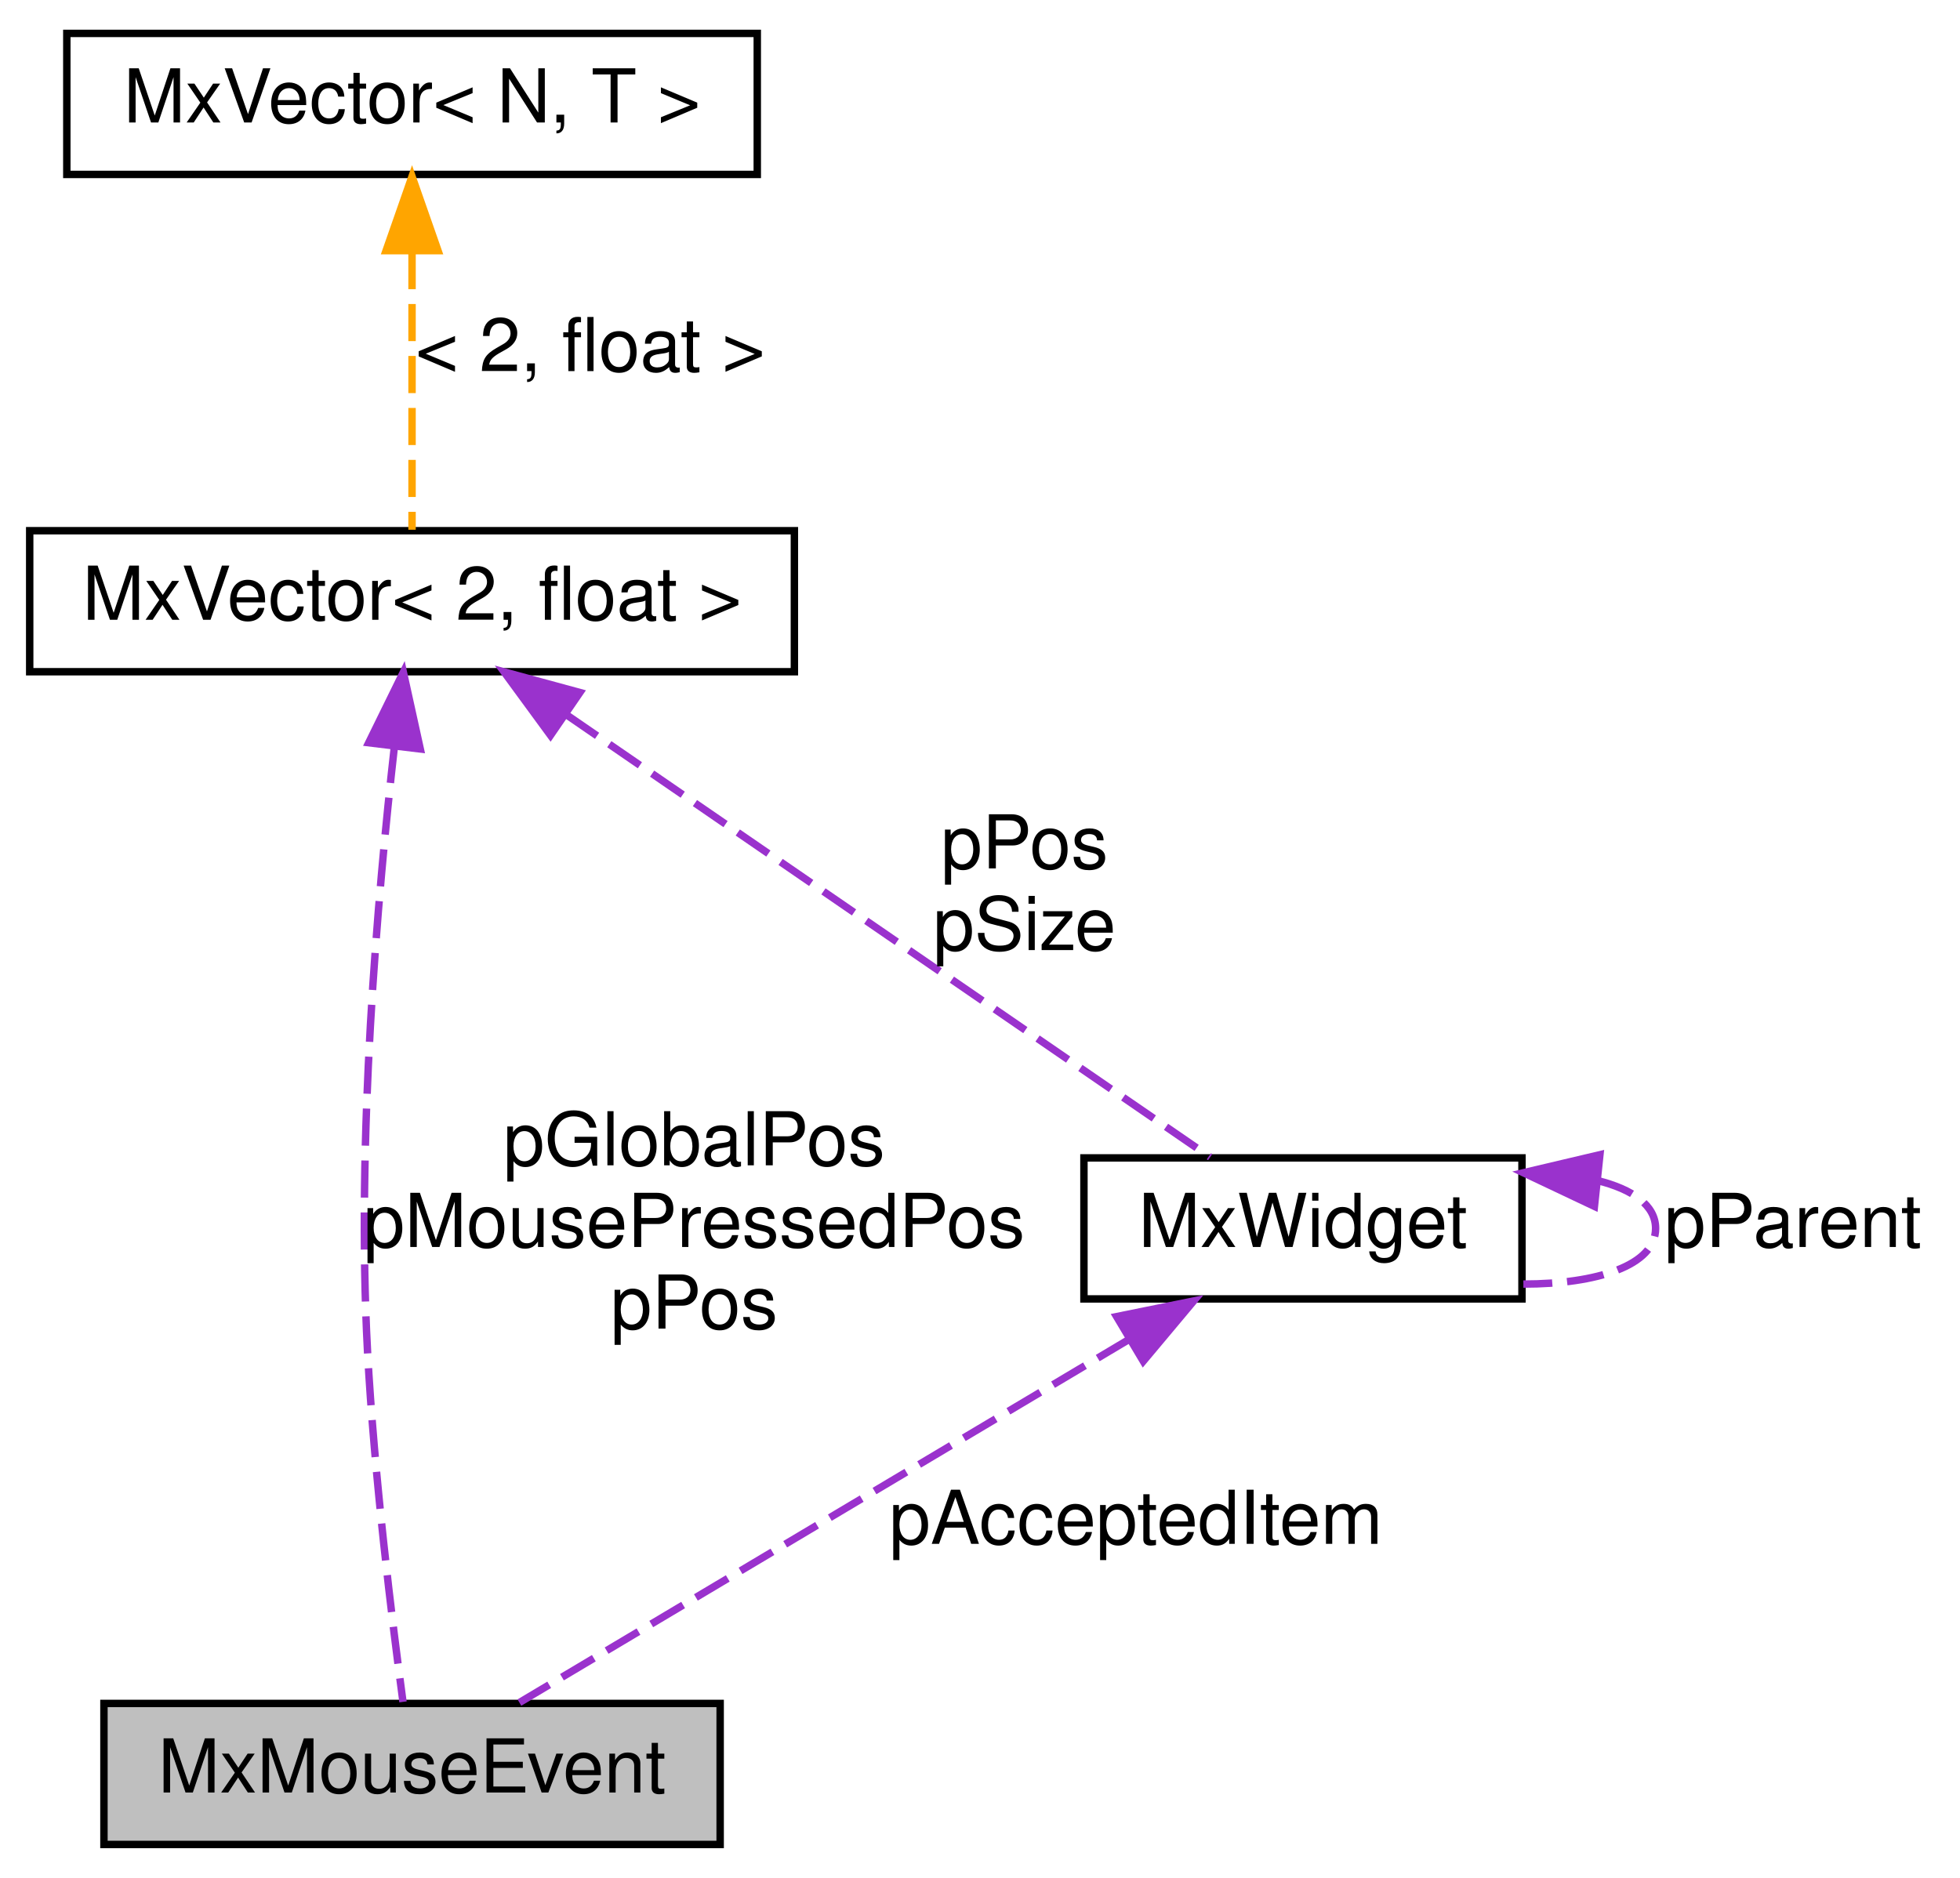
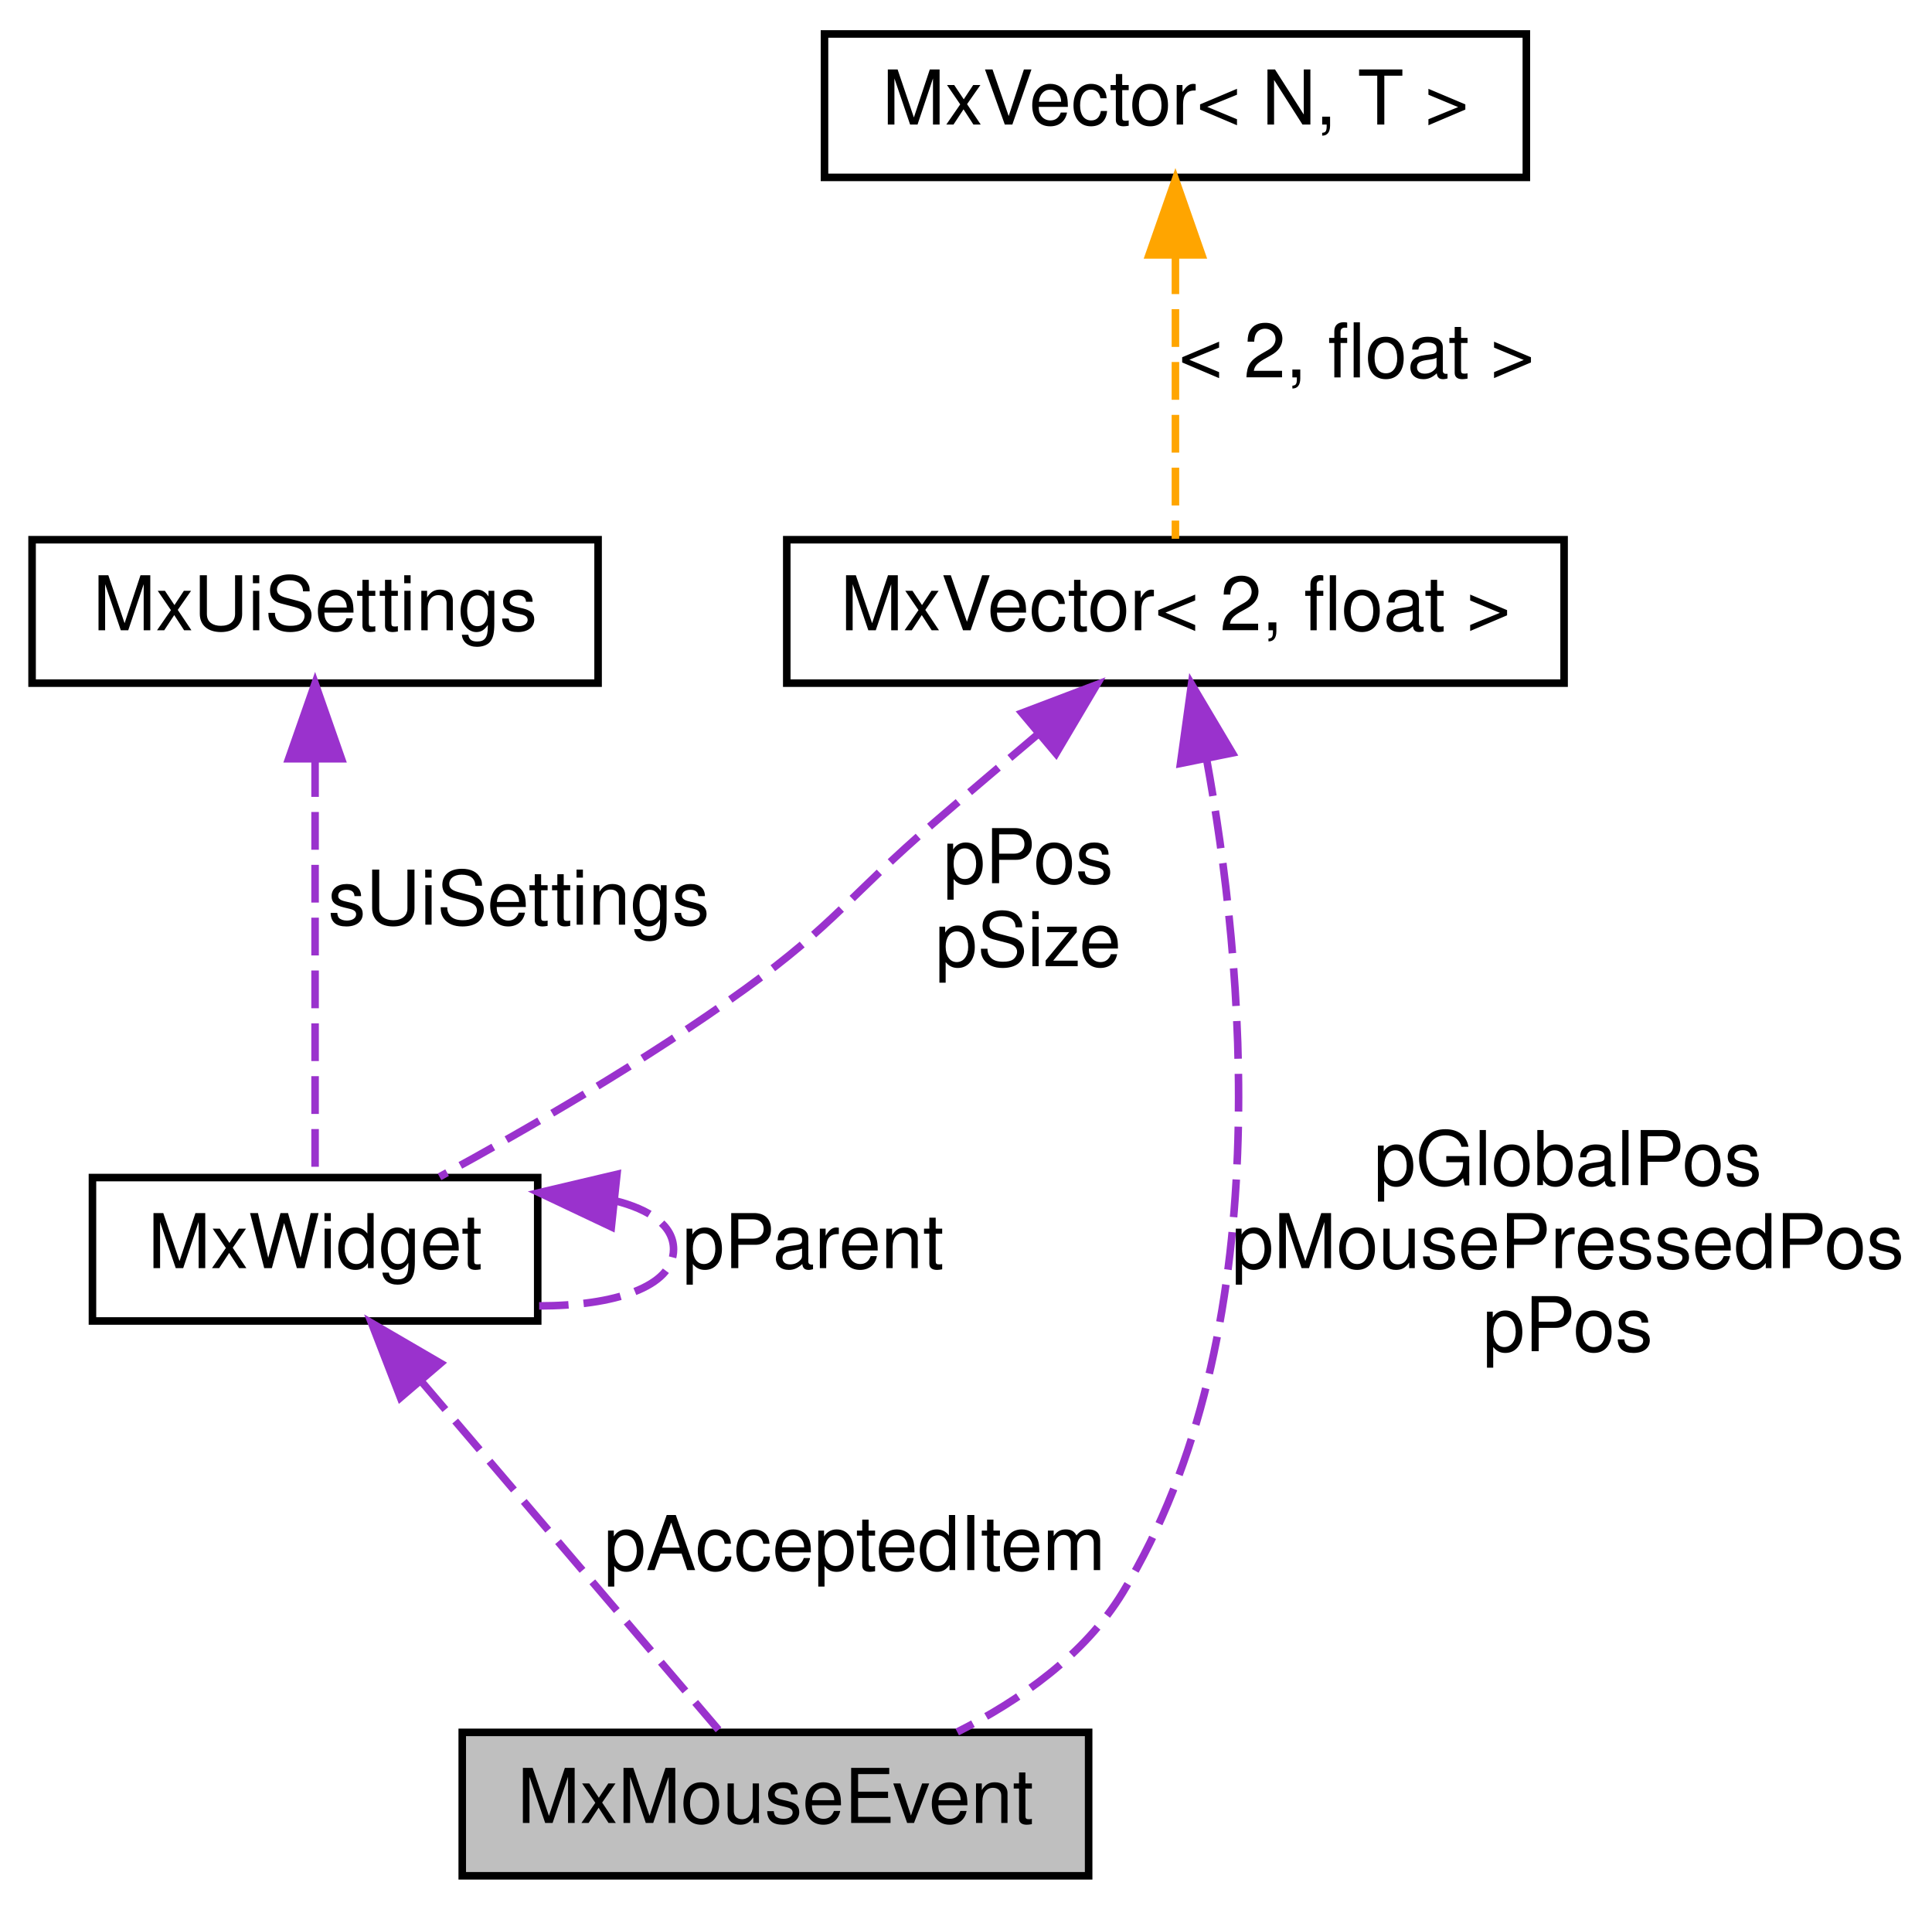
- <svg xmlns="http://www.w3.org/2000/svg" xmlns:xlink="http://www.w3.org/1999/xlink" width="264pt" height="253pt" viewBox="0.00 0.00 264.00 253.00">
+ <svg xmlns="http://www.w3.org/2000/svg" xmlns:xlink="http://www.w3.org/1999/xlink" width="256pt" height="253pt" viewBox="0.00 0.00 255.50 253.00">
  <g id="graph0" class="graph" transform="scale(1 1) rotate(0) translate(4 249)">
    <g id="node1" class="node">
      <g id="a_node1">
        <a xlink:title=" ">
-           <polygon fill="#bfbfbf" stroke="black" points="10,-0.5 10,-19.5 93,-19.5 93,-0.5 10,-0.5" />
-           <text text-anchor="middle" x="51.5" y="-7.5" font-family="Helvetica,sans-Serif" font-size="10.00">MxMouseEvent</text>
+           <polygon fill="#bfbfbf" stroke="black" points="57,-0.5 57,-19.5 140,-19.5 140,-0.5 57,-0.5" />
+           <text text-anchor="middle" x="98.5" y="-7.5" font-family="Helvetica,sans-Serif" font-size="10.00">MxMouseEvent</text>
        </a>
      </g>
    </g>
    <g id="node2" class="node">
      <g id="a_node2">
        <a xlink:href="class_mx_vector.html" target="_top" xlink:title=" ">
-           <polygon fill="none" stroke="black" points="0,-158.5 0,-177.5 103,-177.5 103,-158.5 0,-158.5" />
-           <text text-anchor="middle" x="51.5" y="-165.5" font-family="Helvetica,sans-Serif" font-size="10.00">MxVector&lt; 2, float &gt;</text>
+           <polygon fill="none" stroke="black" points="100,-158.5 100,-177.5 203,-177.5 203,-158.5 100,-158.5" />
+           <text text-anchor="middle" x="151.5" y="-165.5" font-family="Helvetica,sans-Serif" font-size="10.00">MxVector&lt; 2, float &gt;</text>
        </a>
      </g>
    </g>
    <g id="edge1" class="edge">
-       <path fill="none" stroke="#9a32cd" stroke-dasharray="5,2" d="M49.13,-148.49C46.86,-128.42 43.98,-95.44 45.5,-67 46.4,-50.21 48.8,-30.7 50.28,-19.71" />
-       <polygon fill="#9a32cd" stroke="#9a32cd" points="45.66,-148.93 50.33,-158.44 52.61,-148.09 45.66,-148.93" />
-       <text text-anchor="middle" x="89.5" y="-92" font-family="Helvetica,sans-Serif" font-size="10.00"> pGlobalPos</text>
-       <text text-anchor="middle" x="89.5" y="-81" font-family="Helvetica,sans-Serif" font-size="10.00">pMousePressedPos</text>
-       <text text-anchor="middle" x="89.5" y="-70" font-family="Helvetica,sans-Serif" font-size="10.00">pPos</text>
+       <path fill="none" stroke="#9a32cd" stroke-dasharray="5,2" d="M155.62,-148.48C160.47,-121.9 165.43,-72.36 144.5,-38 139.49,-29.78 130.96,-23.78 122.59,-19.55" />
+       <polygon fill="#9a32cd" stroke="#9a32cd" points="152.17,-147.86 153.63,-158.36 159.04,-149.25 152.17,-147.86" />
+       <text text-anchor="middle" x="203.5" y="-92" font-family="Helvetica,sans-Serif" font-size="10.00"> pGlobalPos</text>
+       <text text-anchor="middle" x="203.5" y="-81" font-family="Helvetica,sans-Serif" font-size="10.00">pMousePressedPos</text>
+       <text text-anchor="middle" x="203.5" y="-70" font-family="Helvetica,sans-Serif" font-size="10.00">pPos</text>
    </g>
    <g id="node4" class="node">
      <g id="a_node4">
        <a xlink:href="class_mx_widget.html" target="_top" xlink:title=" ">
-           <polygon fill="none" stroke="black" points="142,-74 142,-93 201,-93 201,-74 142,-74" />
-           <text text-anchor="middle" x="171.5" y="-81" font-family="Helvetica,sans-Serif" font-size="10.00">MxWidget</text>
+           <polygon fill="none" stroke="black" points="8,-74 8,-93 67,-93 67,-74 8,-74" />
+           <text text-anchor="middle" x="37.5" y="-81" font-family="Helvetica,sans-Serif" font-size="10.00">MxWidget</text>
+         </a>
+       </g>
+     </g>
+     <g id="edge5" class="edge">
+       <path fill="none" stroke="#9a32cd" stroke-dasharray="5,2" d="M133.38,-151.82C128.83,-147.98 123.97,-143.86 119.5,-140 108.29,-130.34 106.49,-126.68 94.5,-118 81.48,-108.58 65.66,-99.44 53.99,-93.1" />
+       <polygon fill="#9a32cd" stroke="#9a32cd" points="131.17,-154.54 141.08,-158.3 135.68,-149.18 131.17,-154.54" />
+       <text text-anchor="middle" x="132" y="-132" font-family="Helvetica,sans-Serif" font-size="10.00"> pPos</text>
+       <text text-anchor="middle" x="132" y="-121" font-family="Helvetica,sans-Serif" font-size="10.00">pSize</text>
+     </g>
+     <g id="node3" class="node">
+       <g id="a_node3">
+         <a xlink:href="class_mx_vector.html" target="_top" xlink:title=" ">
+           <polygon fill="none" stroke="black" points="105,-225.5 105,-244.5 198,-244.5 198,-225.5 105,-225.5" />
+           <text text-anchor="middle" x="151.5" y="-232.5" font-family="Helvetica,sans-Serif" font-size="10.00">MxVector&lt; N, T &gt;</text>
+         </a>
+       </g>
+     </g>
+     <g id="edge2" class="edge">
+       <path fill="none" stroke="orange" stroke-dasharray="5,2" d="M151.5,-215.04C151.5,-202.67 151.5,-187.12 151.5,-177.63" />
+       <polygon fill="orange" stroke="orange" points="148,-215.23 151.5,-225.23 155,-215.23 148,-215.23" />
+       <text text-anchor="middle" x="175.5" y="-199" font-family="Helvetica,sans-Serif" font-size="10.00"> &lt; 2, float &gt;</text>
+     </g>
+     <g id="edge3" class="edge">
+       <path fill="none" stroke="#9a32cd" stroke-dasharray="5,2" d="M51.52,-66.07C63.79,-51.69 81.14,-31.35 90.96,-19.84" />
+       <polygon fill="#9a32cd" stroke="#9a32cd" points="48.81,-63.85 44.98,-73.73 54.13,-68.4 48.81,-63.85" />
+       <text text-anchor="middle" x="109" y="-41" font-family="Helvetica,sans-Serif" font-size="10.00"> pAcceptedItem</text>
+     </g>
+     <g id="edge6" class="edge">
+       <path fill="none" stroke="#9a32cd" stroke-dasharray="5,2" d="M77.17,-89.95C81.91,-88.77 85,-86.62 85,-83.5 85,-78.5 77.08,-76 67.19,-76" />
+       <polygon fill="#9a32cd" stroke="#9a32cd" points="76.76,-86.47 67.19,-91 77.5,-93.43 76.76,-86.47" />
+       <text text-anchor="middle" x="103.5" y="-81" font-family="Helvetica,sans-Serif" font-size="10.00"> pParent</text>
+     </g>
+     <g id="node5" class="node">
+       <g id="a_node5">
+         <a xlink:href="class_mx_ui_settings.html" target="_top" xlink:title=" ">
+           <polygon fill="none" stroke="black" points="0,-158.5 0,-177.5 75,-177.5 75,-158.5 0,-158.5" />
+           <text text-anchor="middle" x="37.5" y="-165.5" font-family="Helvetica,sans-Serif" font-size="10.00">MxUiSettings</text>
        </a>
      </g>
    </g>
    <g id="edge4" class="edge">
-       <path fill="none" stroke="#9a32cd" stroke-dasharray="5,2" d="M72.3,-152.7C97.3,-135.51 138.44,-107.23 159,-93.1" />
-       <polygon fill="#9a32cd" stroke="#9a32cd" points="70.15,-149.93 63.89,-158.48 74.11,-155.7 70.15,-149.93" />
-       <text text-anchor="middle" x="134" y="-132" font-family="Helvetica,sans-Serif" font-size="10.00"> pPos</text>
-       <text text-anchor="middle" x="134" y="-121" font-family="Helvetica,sans-Serif" font-size="10.00">pSize</text>
-     </g>
-     <g id="node3" class="node">
-       <g id="a_node3">
-         <a xlink:href="class_mx_vector.html" target="_top" xlink:title=" ">
-           <polygon fill="none" stroke="black" points="5,-225.5 5,-244.5 98,-244.5 98,-225.5 5,-225.5" />
-           <text text-anchor="middle" x="51.5" y="-232.5" font-family="Helvetica,sans-Serif" font-size="10.00">MxVector&lt; N, T &gt;</text>
-         </a>
-       </g>
-     </g>
-     <g id="edge2" class="edge">
-       <path fill="none" stroke="orange" stroke-dasharray="5,2" d="M51.5,-215.04C51.5,-202.67 51.5,-187.12 51.5,-177.63" />
-       <polygon fill="orange" stroke="orange" points="48,-215.23 51.5,-225.23 55,-215.23 48,-215.23" />
-       <text text-anchor="middle" x="75.5" y="-199" font-family="Helvetica,sans-Serif" font-size="10.00"> &lt; 2, float &gt;</text>
-     </g>
-     <g id="edge3" class="edge">
-       <path fill="none" stroke="#9a32cd" stroke-dasharray="5,2" d="M148.15,-68.59C123.79,-54.07 86.35,-31.77 65.96,-19.62" />
-       <polygon fill="#9a32cd" stroke="#9a32cd" points="146.4,-71.62 156.79,-73.73 149.99,-65.61 146.4,-71.62" />
-       <text text-anchor="middle" x="149" y="-41" font-family="Helvetica,sans-Serif" font-size="10.00"> pAcceptedItem</text>
-     </g>
-     <g id="edge5" class="edge">
-       <path fill="none" stroke="#9a32cd" stroke-dasharray="5,2" d="M211.17,-89.95C215.91,-88.77 219,-86.62 219,-83.5 219,-78.5 211.08,-76 201.19,-76" />
-       <polygon fill="#9a32cd" stroke="#9a32cd" points="210.76,-86.47 201.19,-91 211.5,-93.43 210.76,-86.47" />
-       <text text-anchor="middle" x="237.5" y="-81" font-family="Helvetica,sans-Serif" font-size="10.00"> pParent</text>
+       <path fill="none" stroke="#9a32cd" stroke-dasharray="5,2" d="M37.5,-148.43C37.5,-131.13 37.5,-106.11 37.5,-93.1" />
+       <polygon fill="#9a32cd" stroke="#9a32cd" points="34,-148.48 37.5,-158.48 41,-148.48 34,-148.48" />
+       <text text-anchor="middle" x="64.5" y="-126.5" font-family="Helvetica,sans-Serif" font-size="10.00"> sUiSettings</text>
    </g>
  </g>
</svg>
